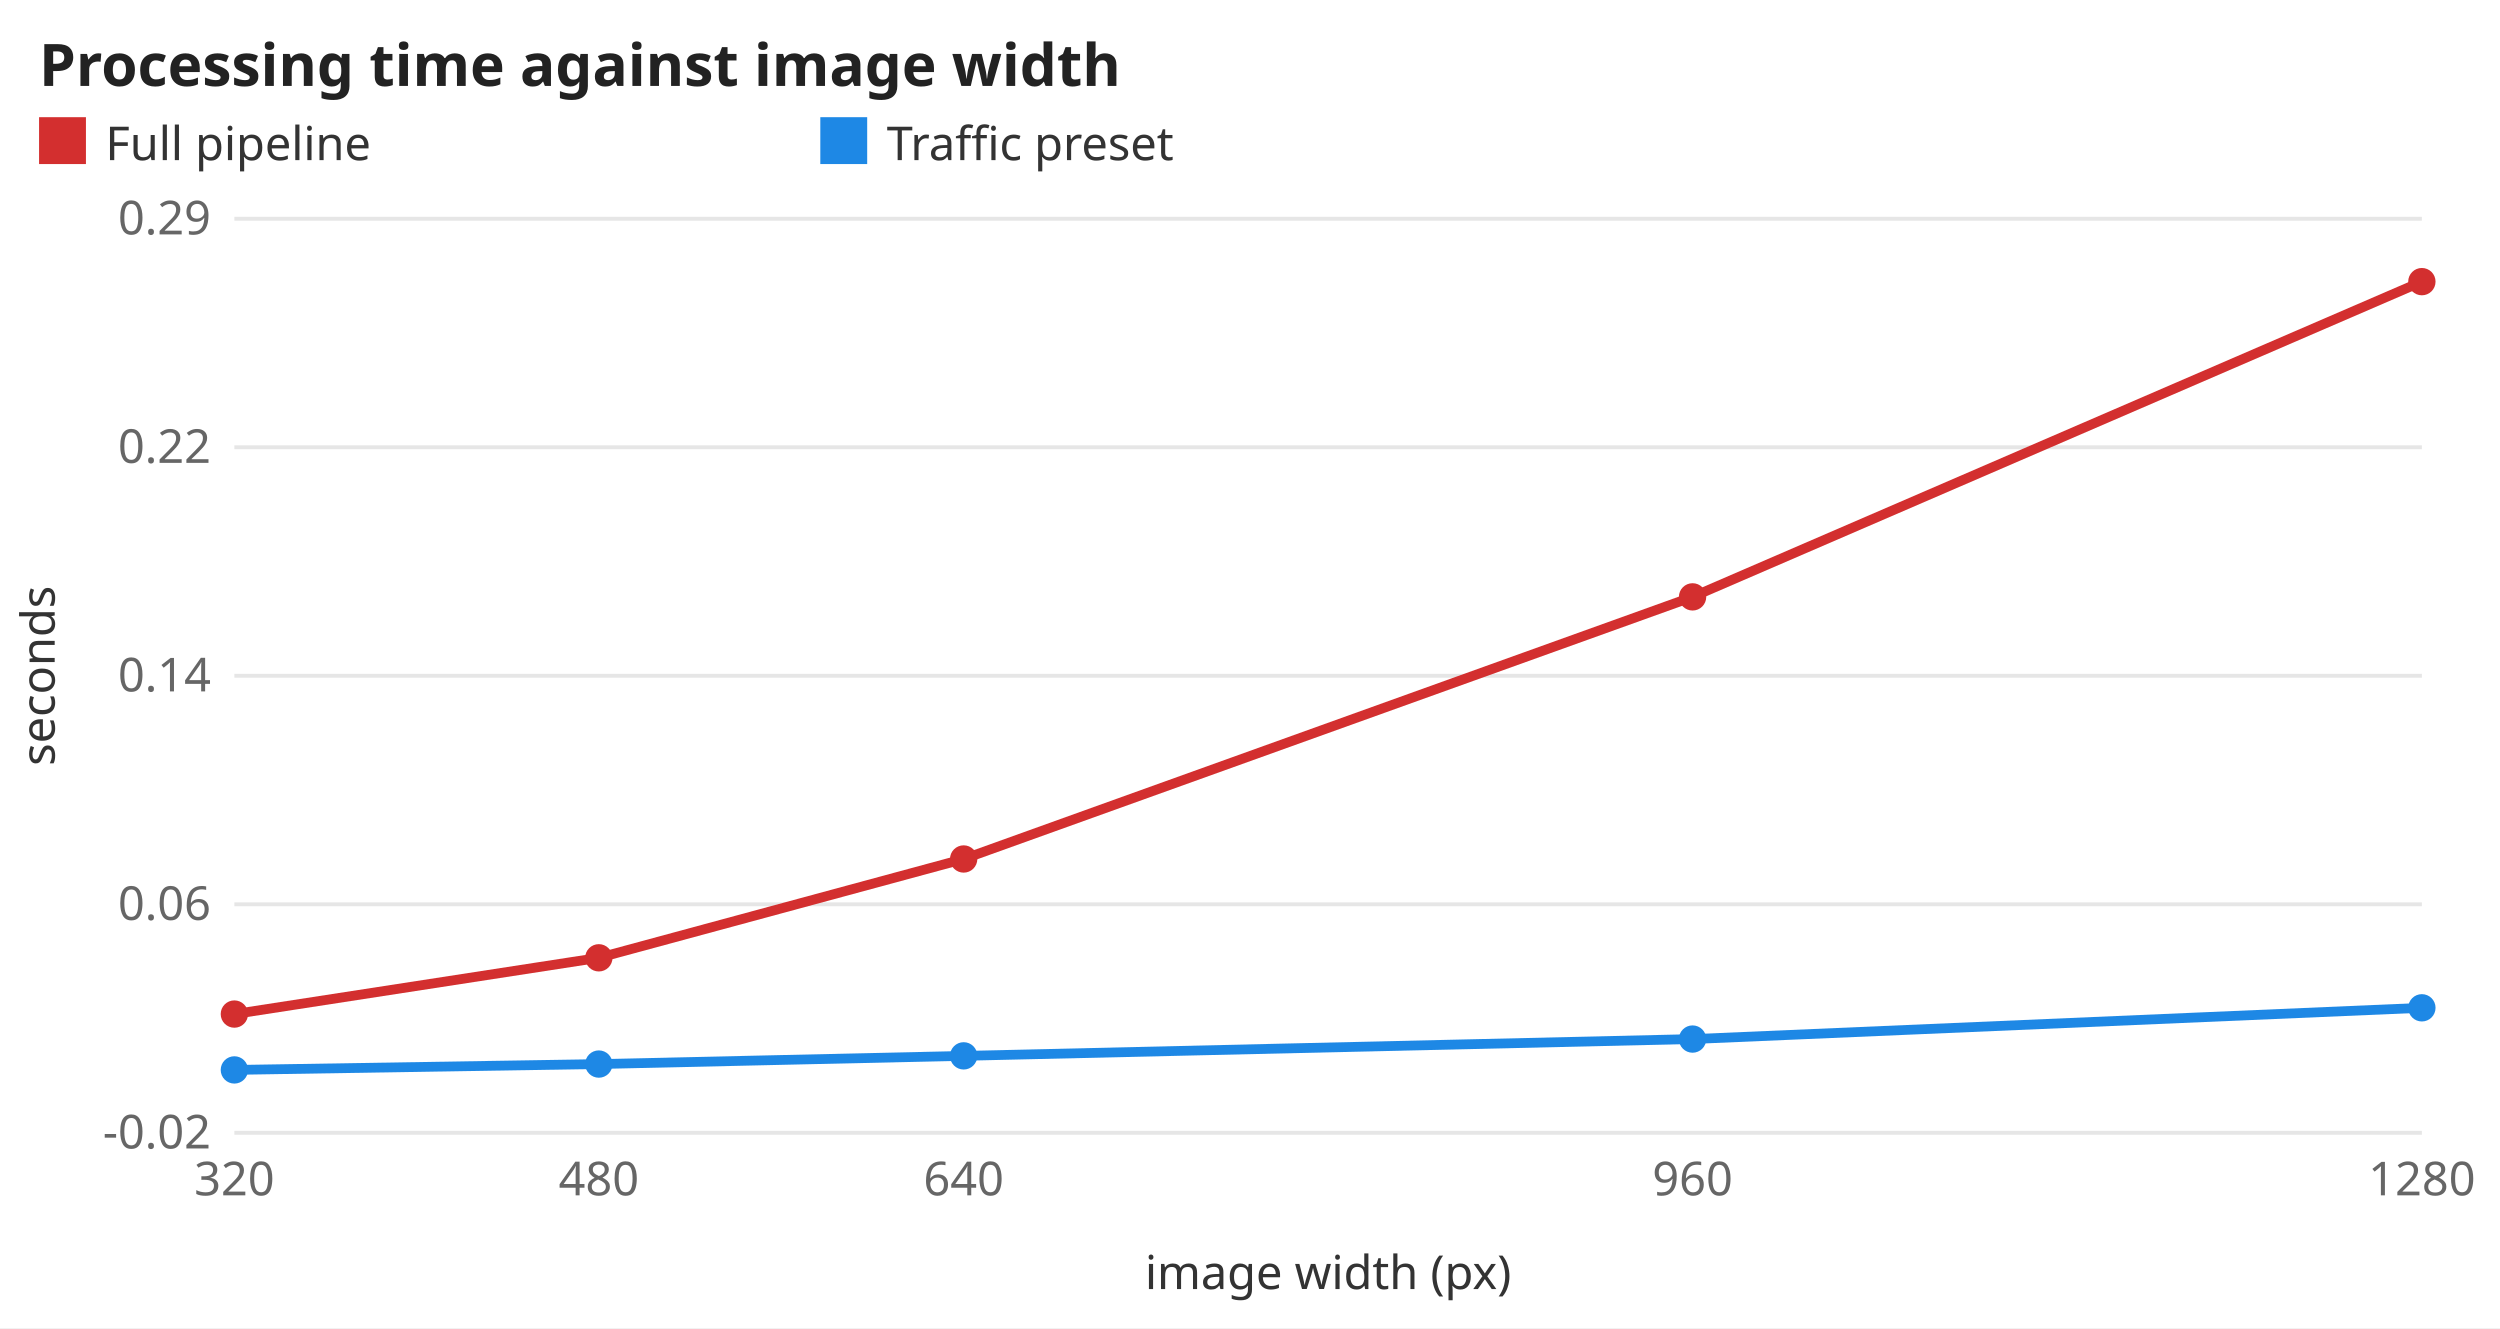
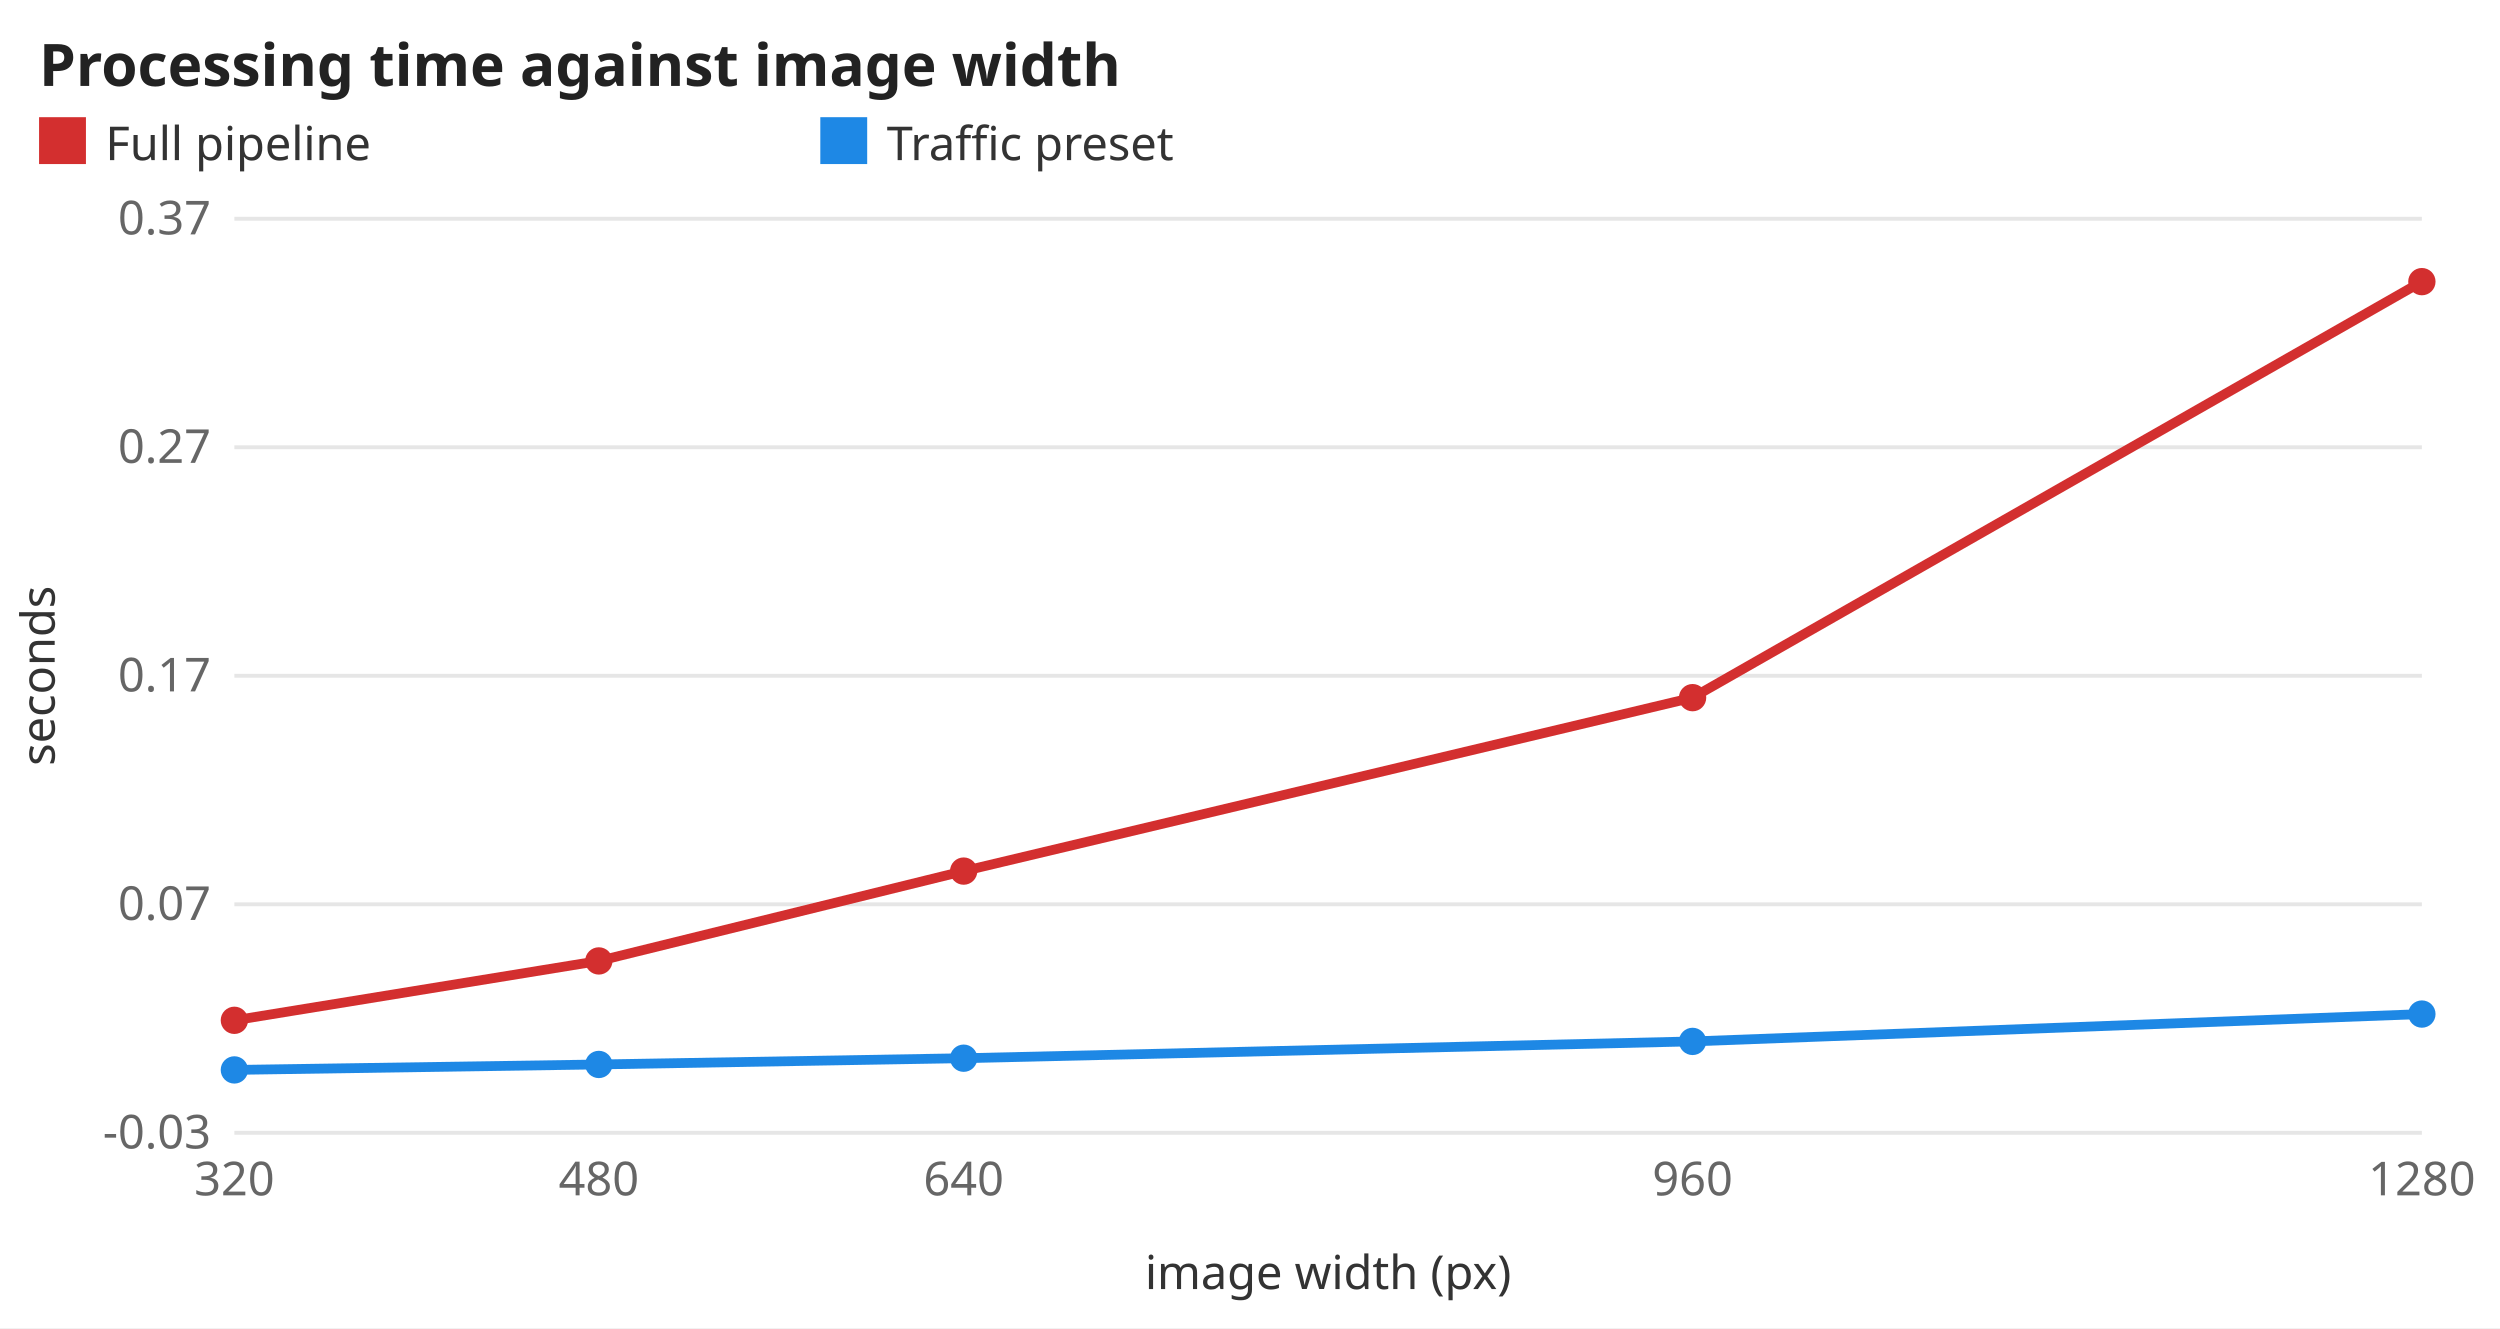
<svg xmlns="http://www.w3.org/2000/svg" viewBox="0 0 640 340" font-family="sans-serif" font-size="12">
  <rect width="640" height="340" fill="#ffffff" />
  <text x="10" y="22" font-size="15" font-weight="bold" fill="#222">Processing time against image width</text>
  <line x1="60" y1="290.0" x2="620" y2="290.0" stroke="#e6e6e6" />
-   <text x="54" y="294.0" text-anchor="end" fill="#666">-0.02</text>
+   <text x="54" y="294.0" text-anchor="end" fill="#666">-0.03</text>
  <line x1="60" y1="231.5" x2="620" y2="231.5" stroke="#e6e6e6" />
-   <text x="54" y="235.5" text-anchor="end" fill="#666">0.06</text>
+   <text x="54" y="235.5" text-anchor="end" fill="#666">0.07</text>
  <line x1="60" y1="173.0" x2="620" y2="173.0" stroke="#e6e6e6" />
-   <text x="54" y="177.0" text-anchor="end" fill="#666">0.14</text>
+   <text x="54" y="177.0" text-anchor="end" fill="#666">0.17</text>
  <line x1="60" y1="114.5" x2="620" y2="114.5" stroke="#e6e6e6" />
-   <text x="54" y="118.5" text-anchor="end" fill="#666">0.22</text>
+   <text x="54" y="118.5" text-anchor="end" fill="#666">0.27</text>
  <line x1="60" y1="56.0" x2="620" y2="56.0" stroke="#e6e6e6" />
-   <text x="54" y="60.0" text-anchor="end" fill="#666">0.29</text>
+   <text x="54" y="60.0" text-anchor="end" fill="#666">0.37</text>
  <text x="60.0" y="306" text-anchor="middle" fill="#666">320</text>
  <text x="153.3" y="306" text-anchor="middle" fill="#666">480</text>
  <text x="246.7" y="306" text-anchor="middle" fill="#666">640</text>
  <text x="433.3" y="306" text-anchor="middle" fill="#666">960</text>
  <text x="620.0" y="306" text-anchor="middle" fill="#666">1280</text>
  <text x="340" y="330" text-anchor="middle" fill="#333">image width (px)</text>
  <text x="14" y="173" fill="#333" transform="rotate(-90 14 173)" text-anchor="middle">seconds</text>
-   <polyline fill="none" stroke="#d32f2f" stroke-width="2.5" points="60.0,259.6 153.3,245.2 246.7,219.9 433.3,152.8 620.0,72.1" />
-   <circle cx="60.0" cy="259.6" r="3.5" fill="#d32f2f" />
-   <circle cx="153.3" cy="245.2" r="3.5" fill="#d32f2f" />
-   <circle cx="246.7" cy="219.9" r="3.5" fill="#d32f2f" />
-   <circle cx="433.3" cy="152.8" r="3.5" fill="#d32f2f" />
+   <polyline fill="none" stroke="#d32f2f" stroke-width="2.5" points="60.0,261.2 153.3,246.0 246.7,223.0 433.3,178.6 620.0,72.1" />
+   <circle cx="60.0" cy="261.2" r="3.5" fill="#d32f2f" />
+   <circle cx="153.3" cy="246.0" r="3.5" fill="#d32f2f" />
+   <circle cx="246.7" cy="223.0" r="3.5" fill="#d32f2f" />
+   <circle cx="433.3" cy="178.6" r="3.5" fill="#d32f2f" />
  <circle cx="620.0" cy="72.1" r="3.5" fill="#d32f2f" />
  <rect x="10" y="30" width="12" height="12" fill="#d32f2f" />
  <text x="27" y="41" fill="#333">Full pipeline</text>
-   <polyline fill="none" stroke="#1e88e5" stroke-width="2.5" points="60.0,273.9 153.3,272.4 246.7,270.3 433.3,266.0 620.0,258.0" />
+   <polyline fill="none" stroke="#1e88e5" stroke-width="2.5" points="60.0,273.9 153.3,272.5 246.7,270.9 433.3,266.6 620.0,259.6" />
  <circle cx="60.0" cy="273.9" r="3.5" fill="#1e88e5" />
-   <circle cx="153.3" cy="272.4" r="3.5" fill="#1e88e5" />
-   <circle cx="246.7" cy="270.3" r="3.5" fill="#1e88e5" />
-   <circle cx="433.3" cy="266.0" r="3.5" fill="#1e88e5" />
-   <circle cx="620.0" cy="258.0" r="3.5" fill="#1e88e5" />
+   <circle cx="153.3" cy="272.5" r="3.5" fill="#1e88e5" />
+   <circle cx="246.7" cy="270.9" r="3.5" fill="#1e88e5" />
+   <circle cx="433.3" cy="266.6" r="3.5" fill="#1e88e5" />
+   <circle cx="620.0" cy="259.6" r="3.5" fill="#1e88e5" />
  <rect x="210" y="30" width="12" height="12" fill="#1e88e5" />
  <text x="227" y="41" fill="#333">Traffic preset</text>
</svg>
